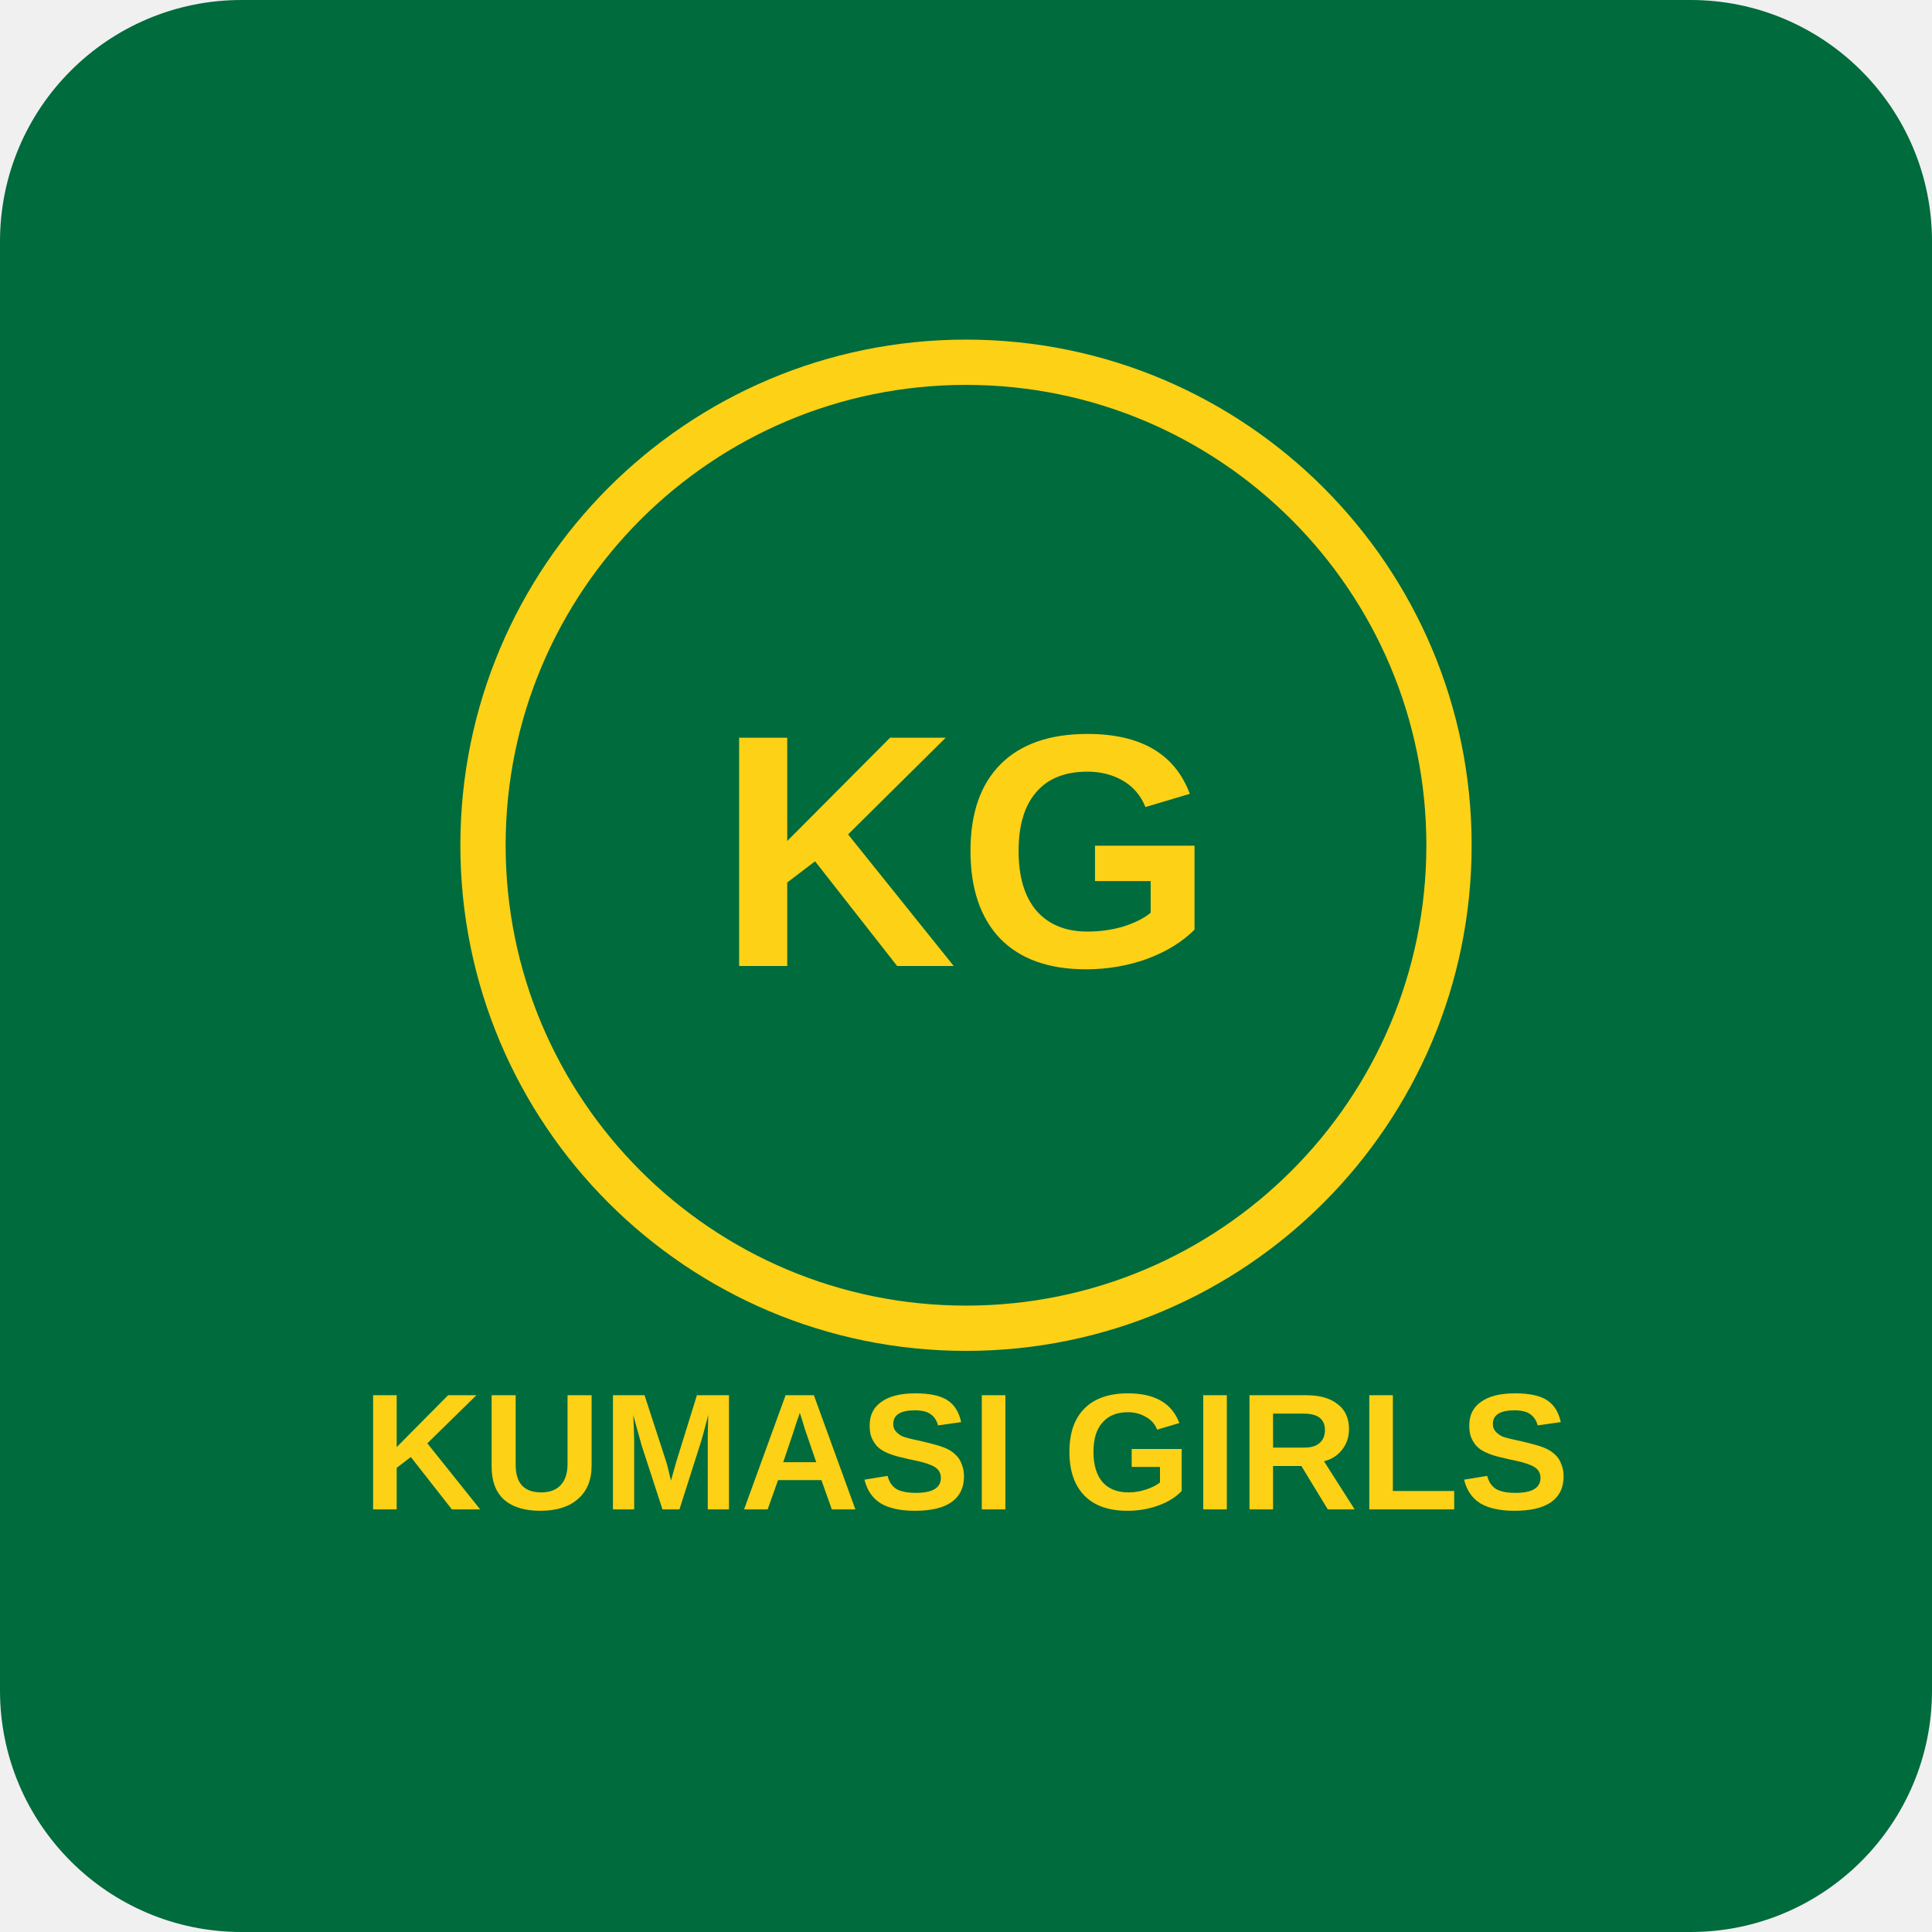
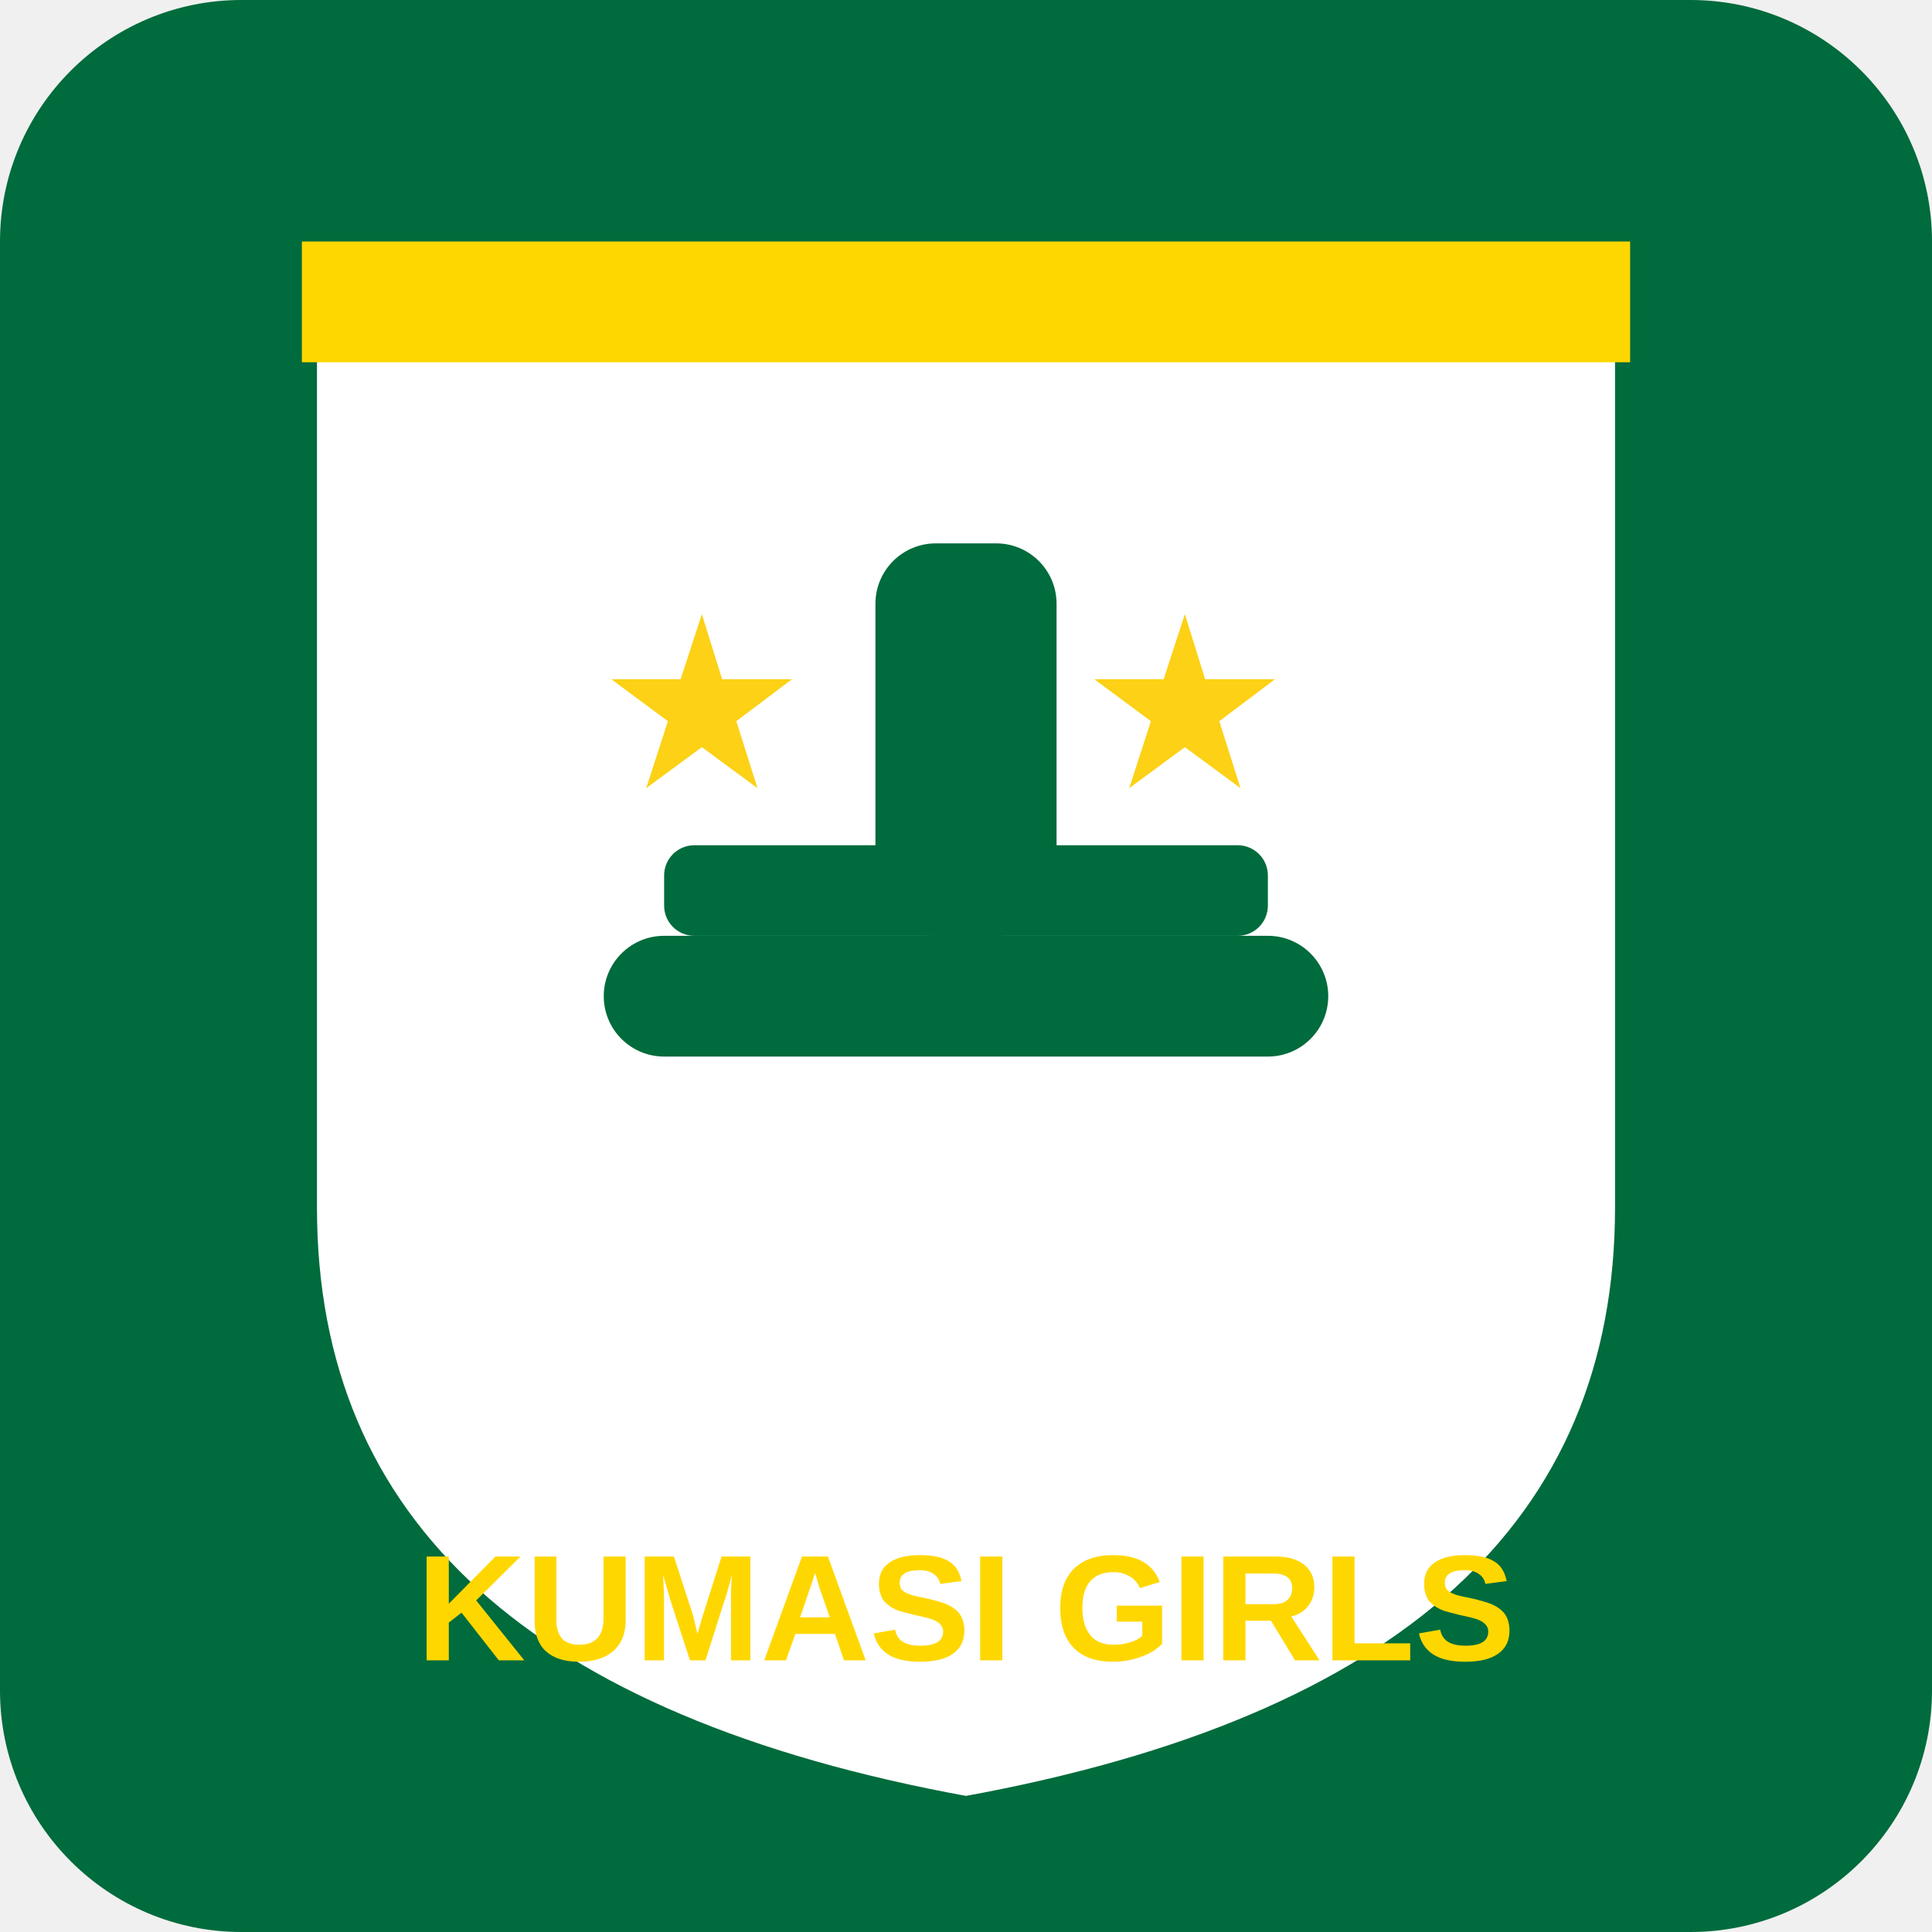
<svg xmlns="http://www.w3.org/2000/svg" viewBox="0 0 64 64" width="64" height="64">
  <rect width="64" height="64" rx="8" fill="#006B3C" />
-   <circle cx="32" cy="28" r="16" fill="none" stroke="#FCD116" stroke-width="1.5" />
-   <text x="32" y="32" text-anchor="middle" font-family="Arial,sans-serif" font-size="11" font-weight="900" fill="#FCD116">KG</text>
-   <text x="32" y="50" text-anchor="middle" font-family="Arial,sans-serif" font-size="5.5" font-weight="700" fill="#FCD116">KUMASI GIRLS</text>
+   <path d="M10 8 L54 8 L54 40 Q54 56 32 60 Q10 56 10 40 Z" fill="#fff" stroke="#006B3C" stroke-width="1" />
+   <rect x="10" y="8" width="44" height="4" rx="0" fill="#FFD700" clip-path="url(#shield-clip)" />
+   <rect x="22" y="28" width="20" height="3" rx="1" fill="#006B3C" />
+   <rect x="29" y="18" width="6" height="13" rx="2" fill="#006B3C" />
+   <rect x="20" y="31" width="24" height="4" rx="2" fill="#006B3C" />
+   <text x="20" y="26" font-size="8" fill="#FCD116">★</text>
+   <text x="36" y="26" font-size="8" fill="#FCD116">★</text>
+   <text x="32" y="55" text-anchor="middle" font-family="Arial,sans-serif" font-size="5" font-weight="800" fill="#FFD700">KUMASI GIRLS</text>
</svg>
